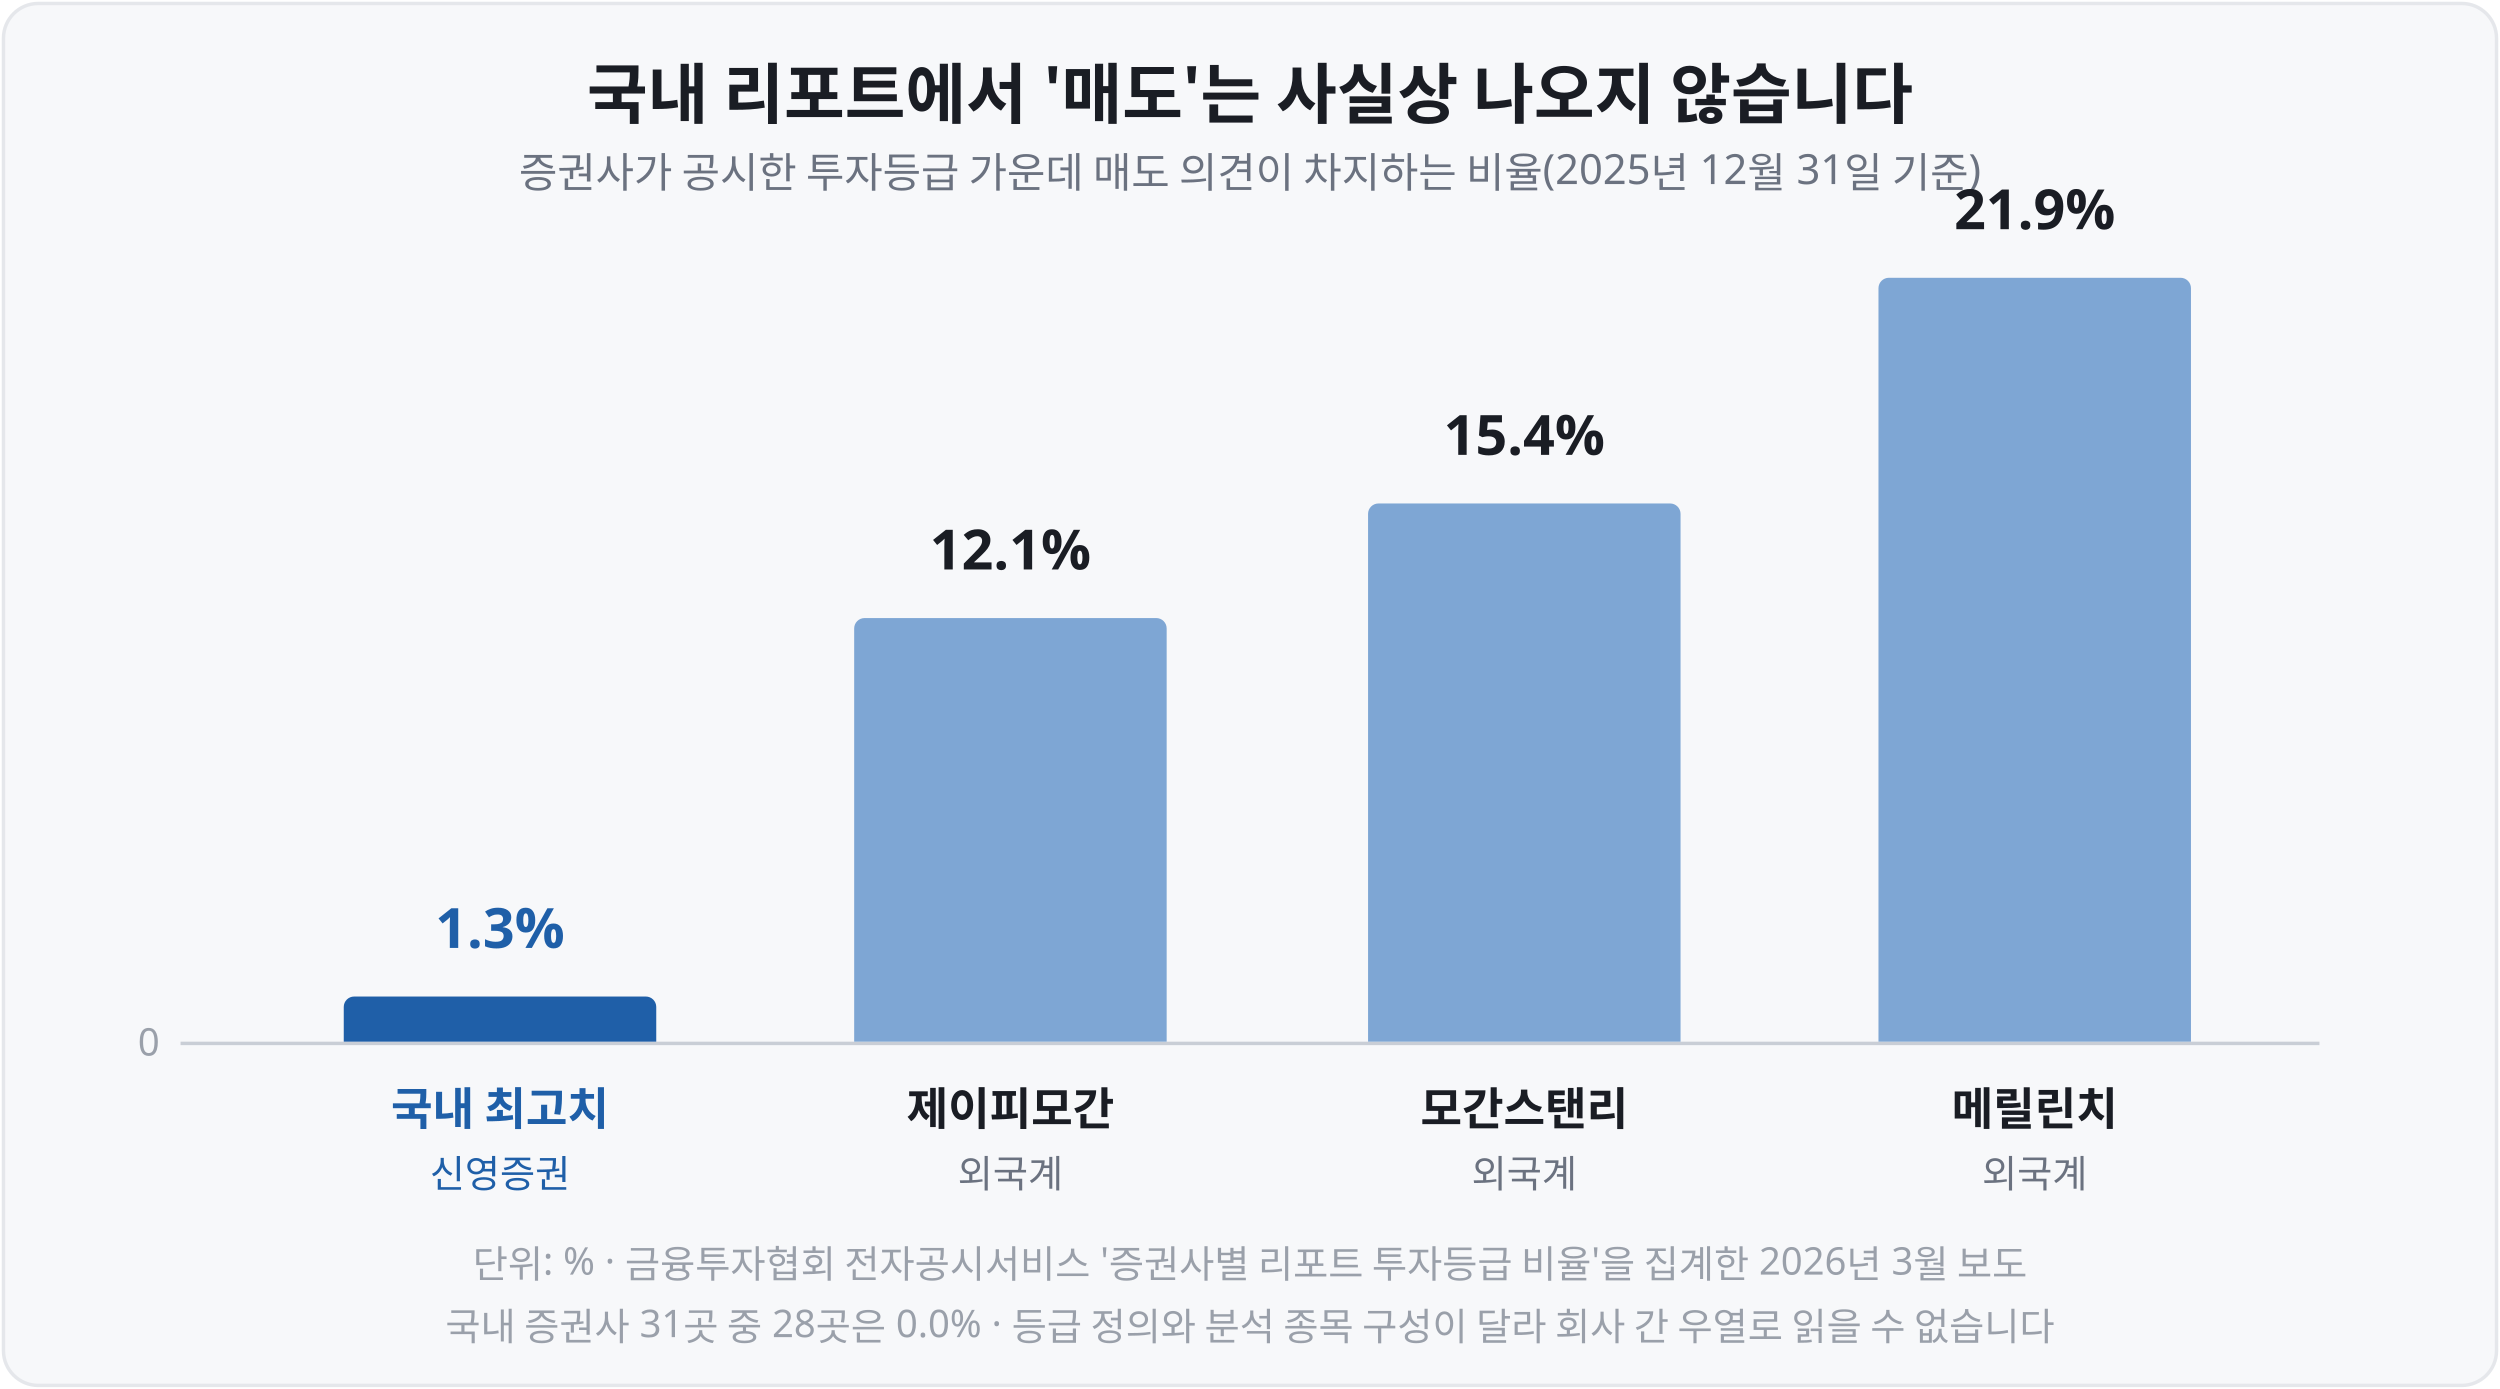
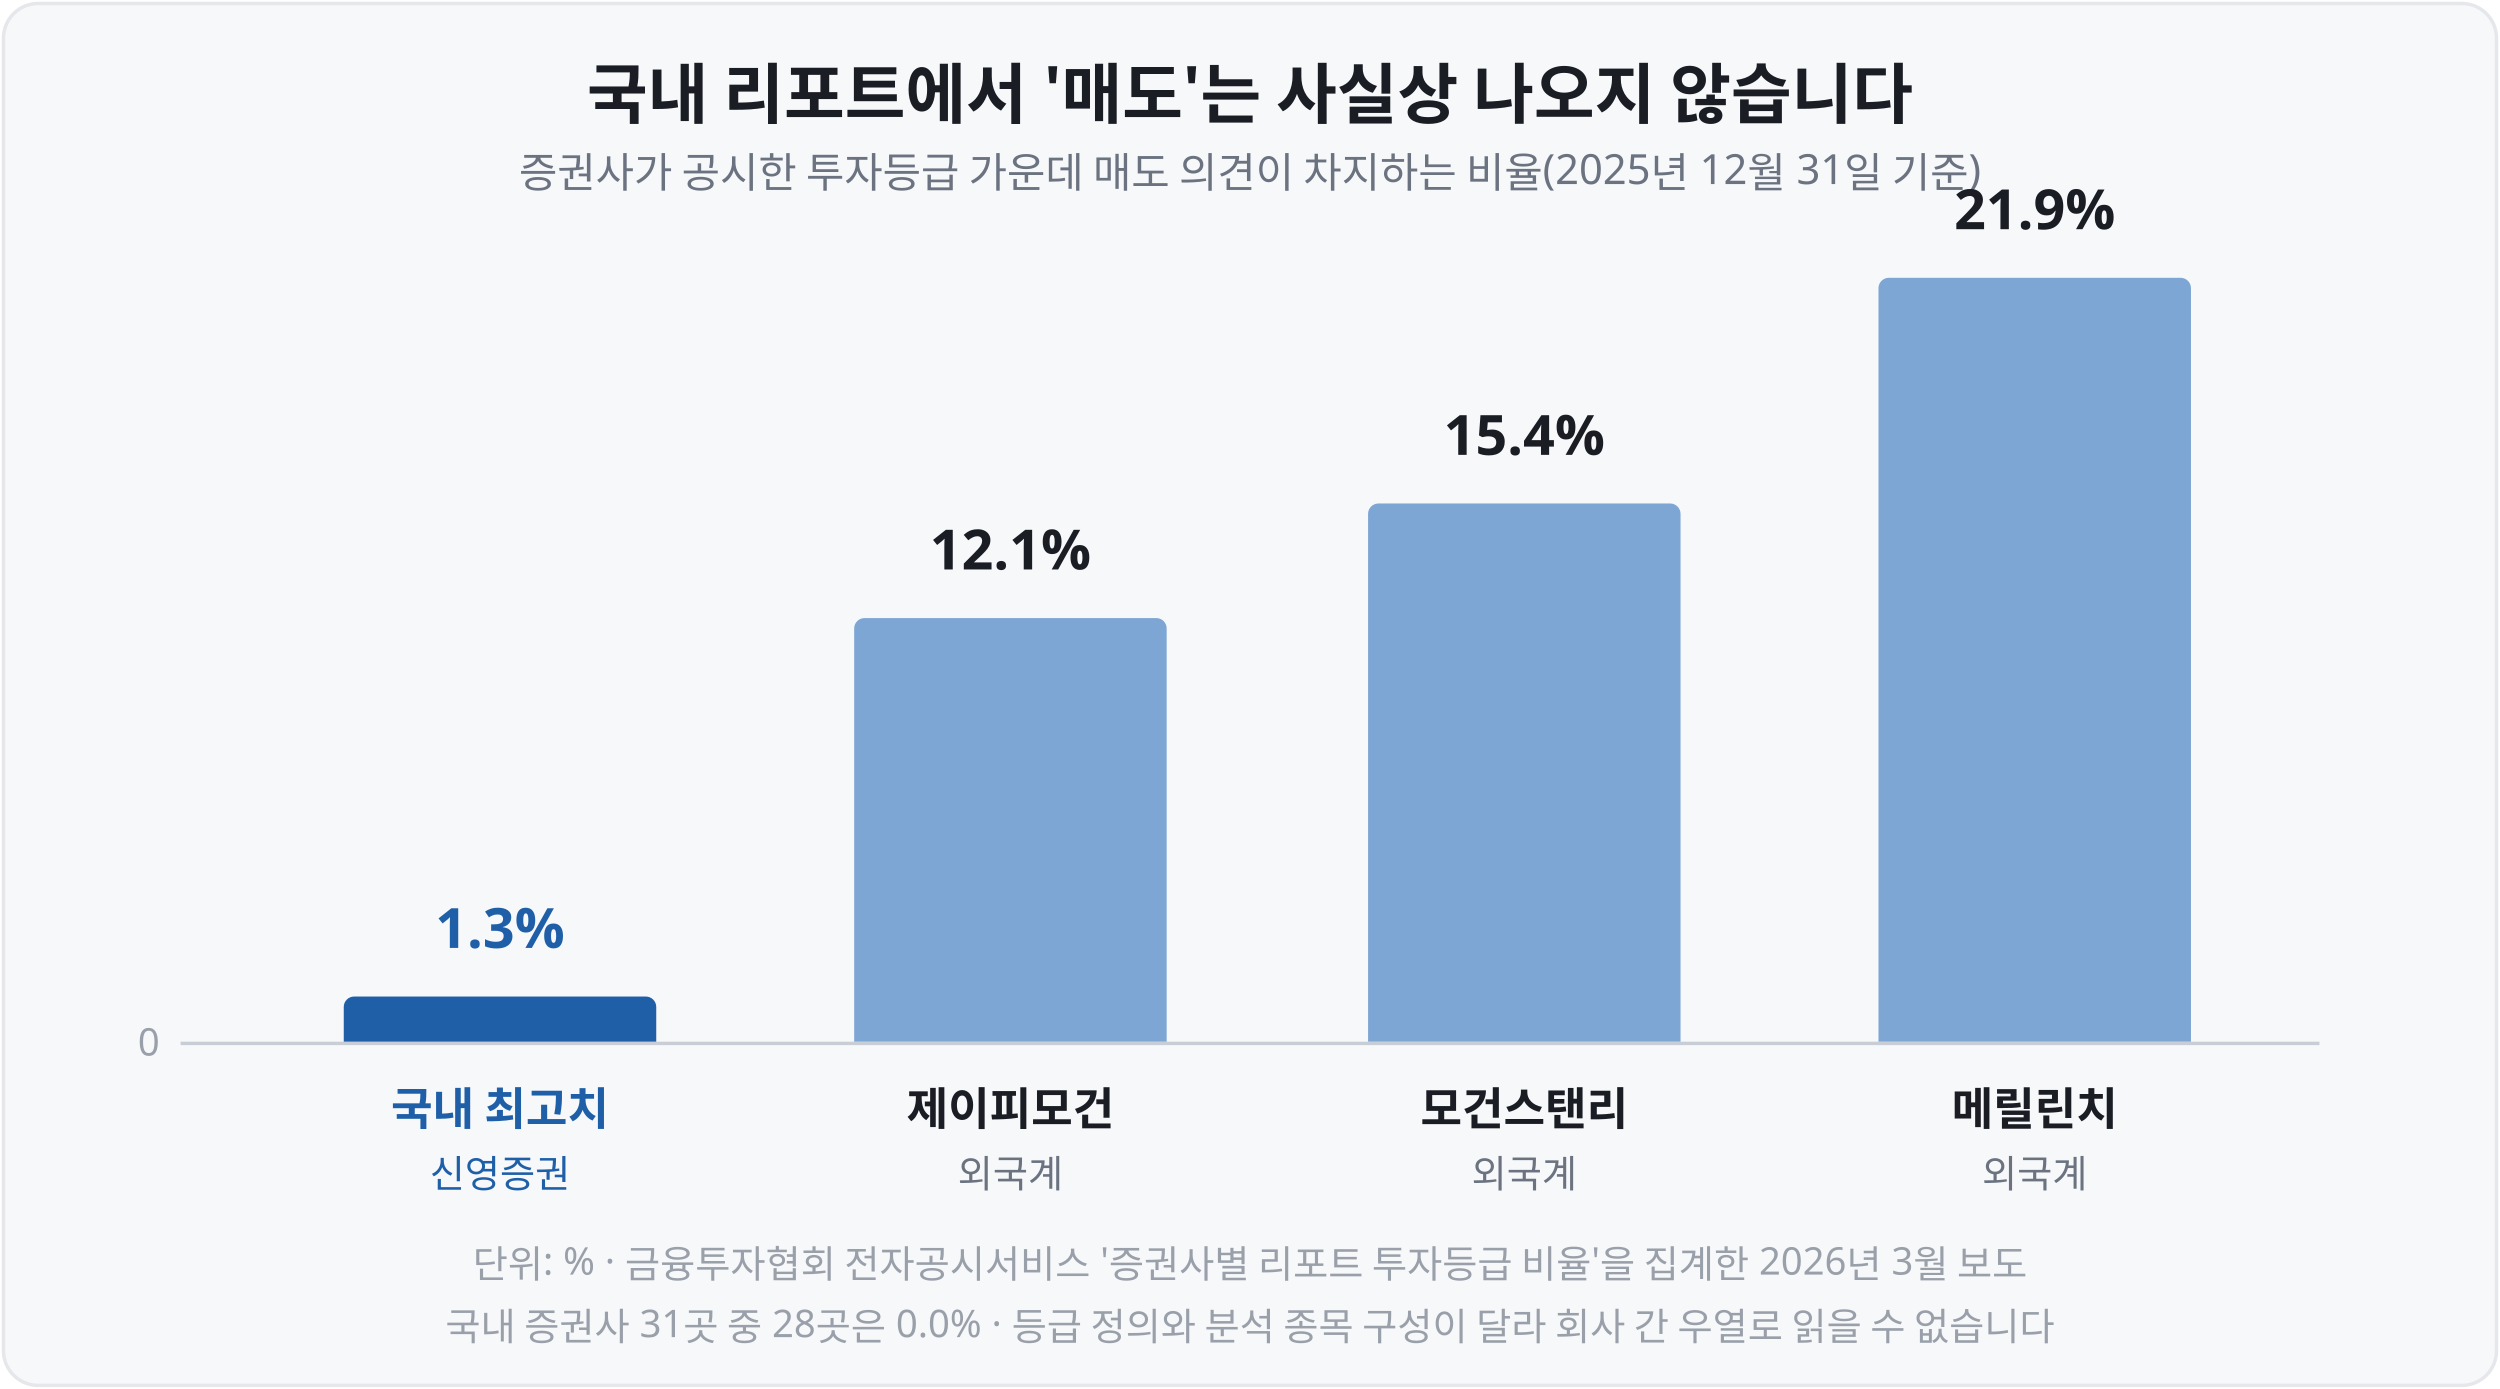
<svg xmlns="http://www.w3.org/2000/svg" viewBox="0 0 720 400" width="720" height="400" font-family="'Apple SD Gothic Neo', 'Noto Sans KR', sans-serif">
  <rect x="1" y="1" width="718" height="398" rx="10" fill="#f7f8fa" stroke="#e5e7eb" />
  <text x="360" y="34" text-anchor="middle" font-size="19" font-weight="700" fill="#1a1d24">국내 리포트에서 '매도'는 사실상 나오지 않습니다</text>
  <text x="360" y="54" text-anchor="middle" font-size="12" fill="#6b7280">증권사가 공시한 투자등급 가운데 매도 의견이 차지하는 비율(2025년 12월 31일 기준)</text>
  <rect x="52" y="300" width="616" height="1" fill="#c9ced6" />
  <text x="46" y="304" text-anchor="end" font-size="11" fill="#9aa0aa">0</text>
  <path d="M99 300 V290 A3 3 0 0 1 102 287 H186 A3 3 0 0 1 189 290 V300 Z" fill="#1f5fa8" />
  <text x="144" y="273" text-anchor="middle" font-size="16" font-weight="700" fill="#1f5fa8">1.3%</text>
  <text x="144" y="324" text-anchor="middle" font-size="13" font-weight="700" fill="#1f5fa8">국내 최고치</text>
  <text x="144" y="342" text-anchor="middle" font-size="11" fill="#1f5fa8">신영증권</text>
  <path d="M246 300 V181 A3 3 0 0 1 249 178 H333 A3 3 0 0 1 336 181 V300 Z" fill="#7ea6d4" />
  <text x="291" y="164" text-anchor="middle" font-size="16" font-weight="700" fill="#1a1d24">12.1%</text>
-   <text x="291" y="324" text-anchor="middle" font-size="13" font-weight="700" fill="#1a1d24">제이피모간</text>
+   <text x="291" y="324" text-anchor="middle" font-size="13" font-weight="700" fill="#1a1d24">제이피모건</text>
  <text x="291" y="342" text-anchor="middle" font-size="11" fill="#6b7280">외국계</text>
  <path d="M394 300 V148 A3 3 0 0 1 397 145 H481 A3 3 0 0 1 484 148 V300 Z" fill="#7ea6d4" />
  <text x="439" y="131" text-anchor="middle" font-size="16" font-weight="700" fill="#1a1d24">15.4%</text>
-   <text x="439" y="324" text-anchor="middle" font-size="13" font-weight="700" fill="#1a1d24">모간스탠리</text>
+   <text x="439" y="324" text-anchor="middle" font-size="13" font-weight="700" fill="#1a1d24">모건스탠리</text>
  <text x="439" y="342" text-anchor="middle" font-size="11" fill="#6b7280">외국계</text>
  <path d="M541 300 V83 A3 3 0 0 1 544 80 H628 A3 3 0 0 1 631 83 V300 Z" fill="#7ea6d4" />
  <text x="586" y="66" text-anchor="middle" font-size="16" font-weight="700" fill="#1a1d24">21.9%</text>
  <text x="586" y="324" text-anchor="middle" font-size="13" font-weight="700" fill="#1a1d24">메릴린치</text>
  <text x="586" y="342" text-anchor="middle" font-size="11" fill="#6b7280">외국계</text>
  <text x="360" y="368" text-anchor="middle" font-size="11" fill="#9aa0aa">단위: % · 금융투자협회 전자공시서비스 '증권사별 리포트 투자등급 비율'을 집계한 2026년 3월 보도</text>
  <text x="360" y="386" text-anchor="middle" font-size="11" fill="#9aa0aa">국내 증권사 31곳 중 28곳은 0.0% · 등급 정의와 분석 종목 구성이 달라 회사 간 우열로 읽을 수 없습니다</text>
</svg>
